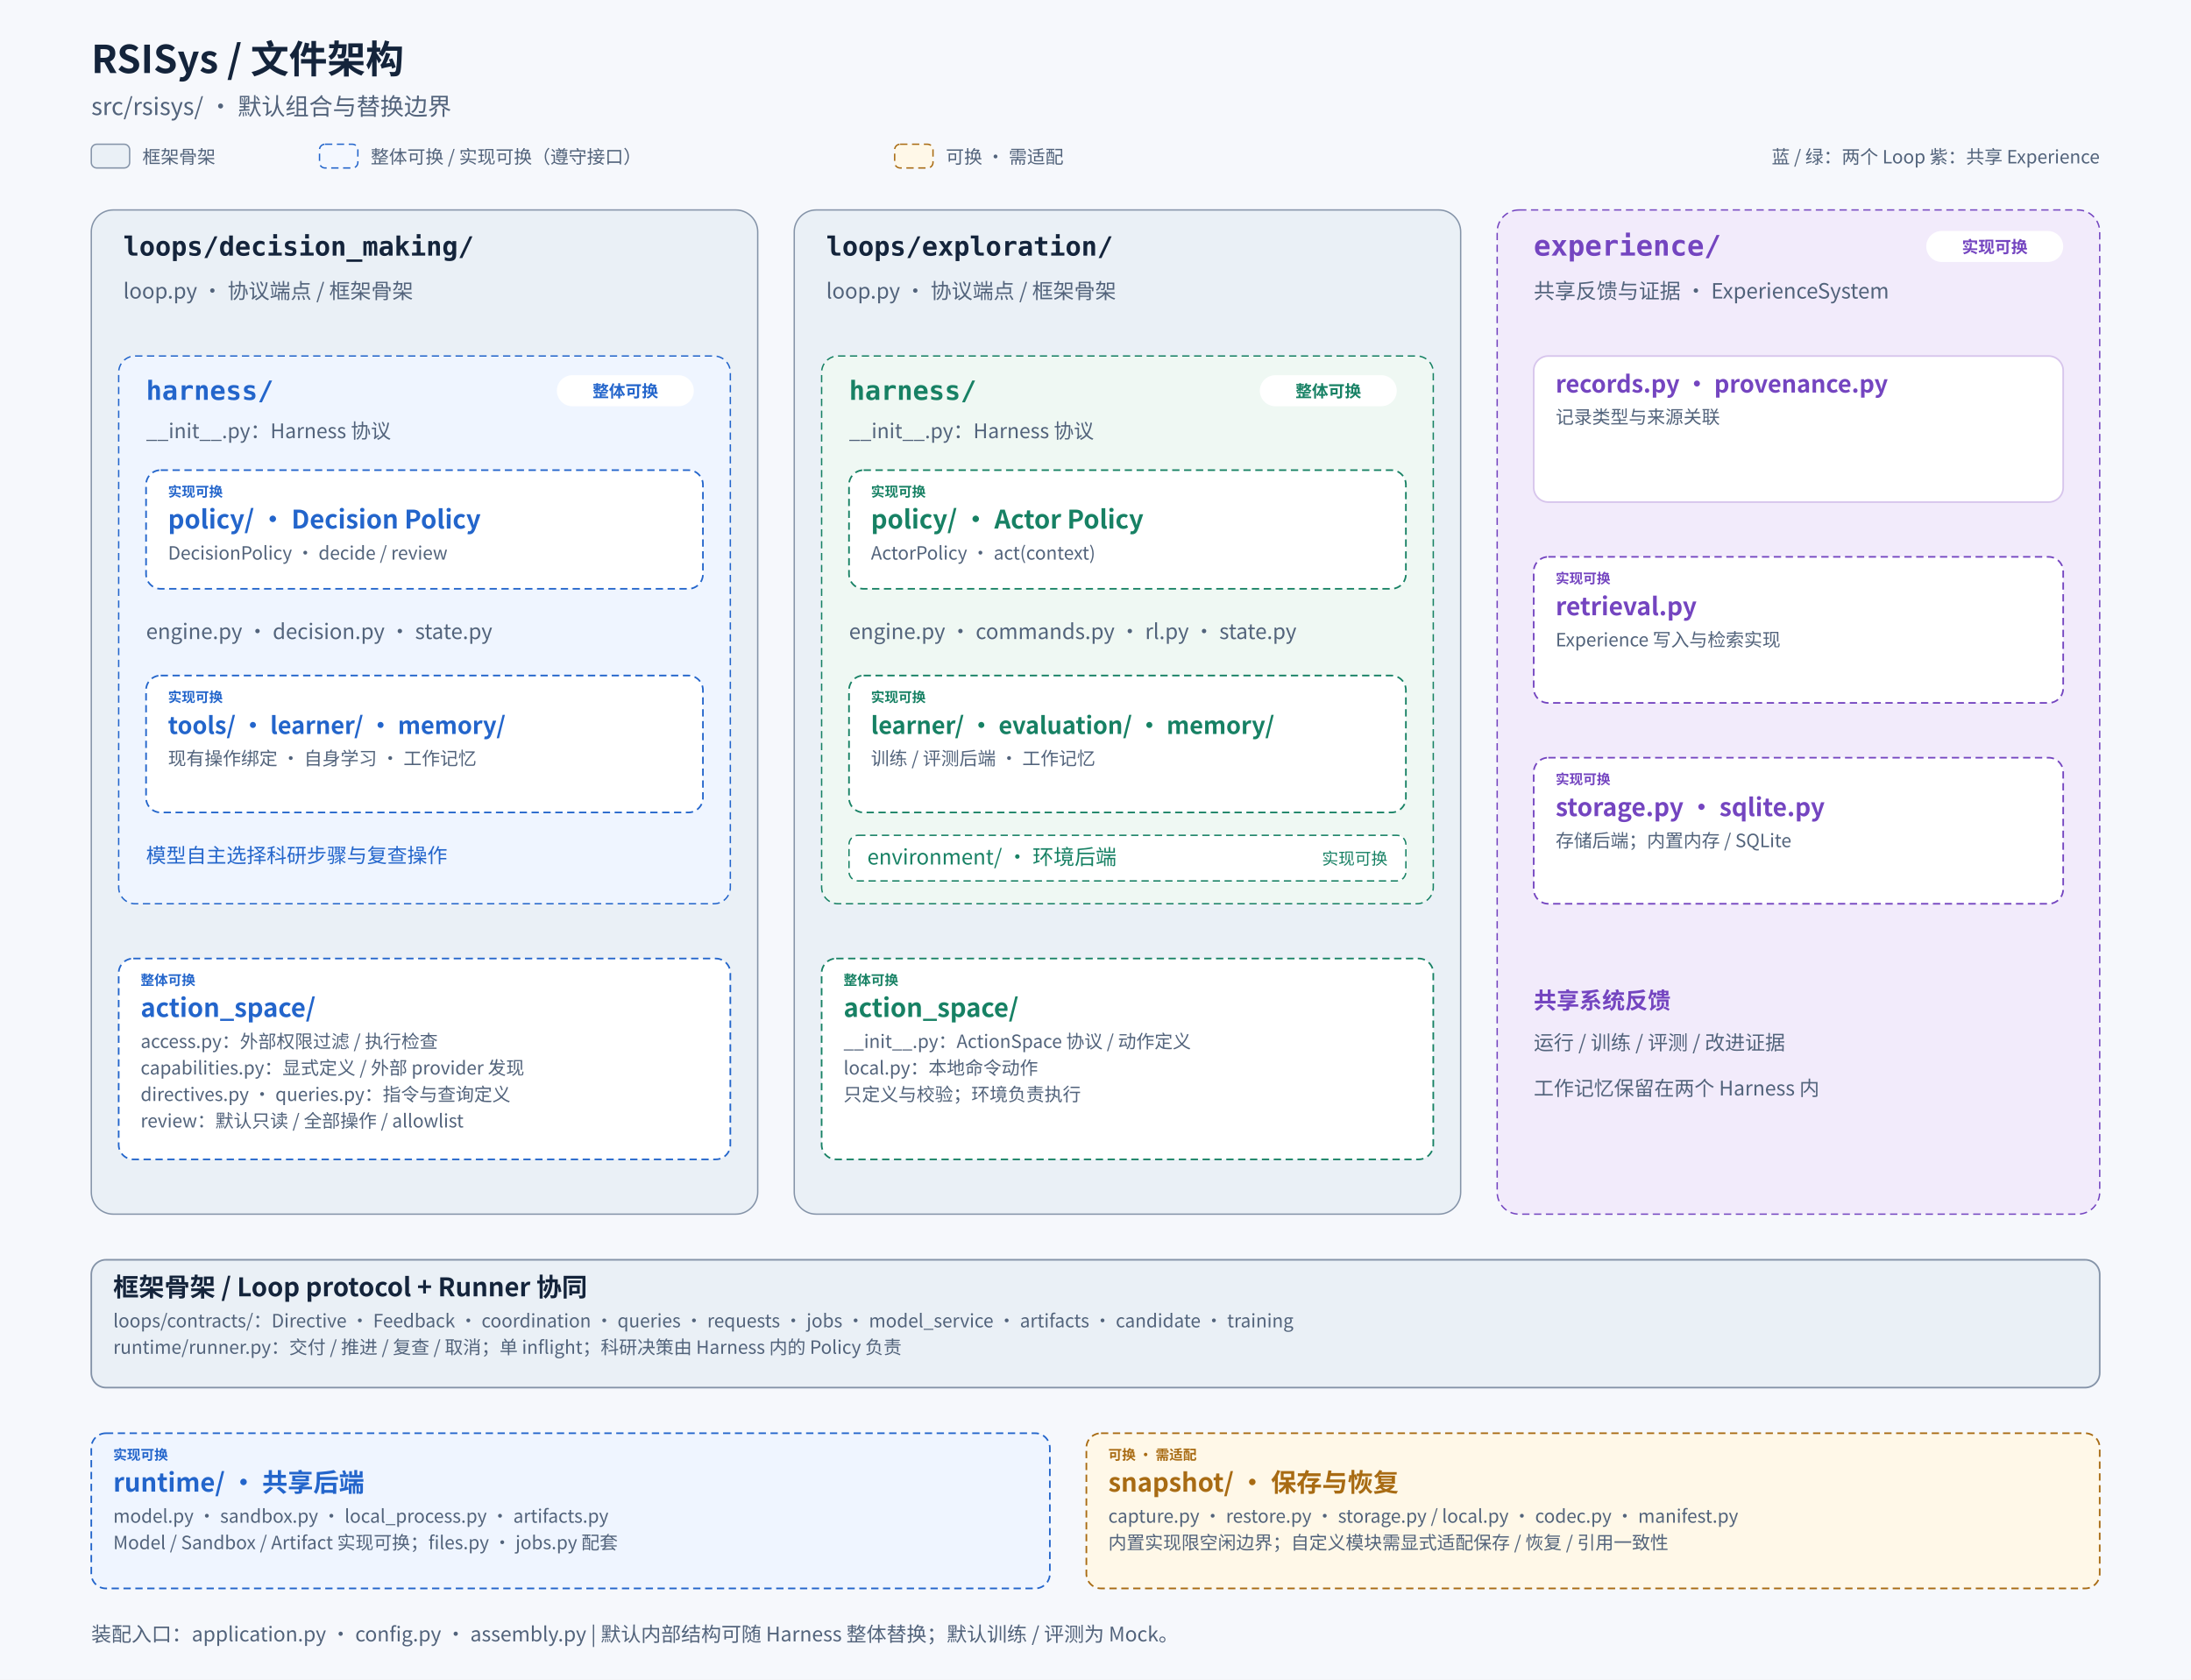
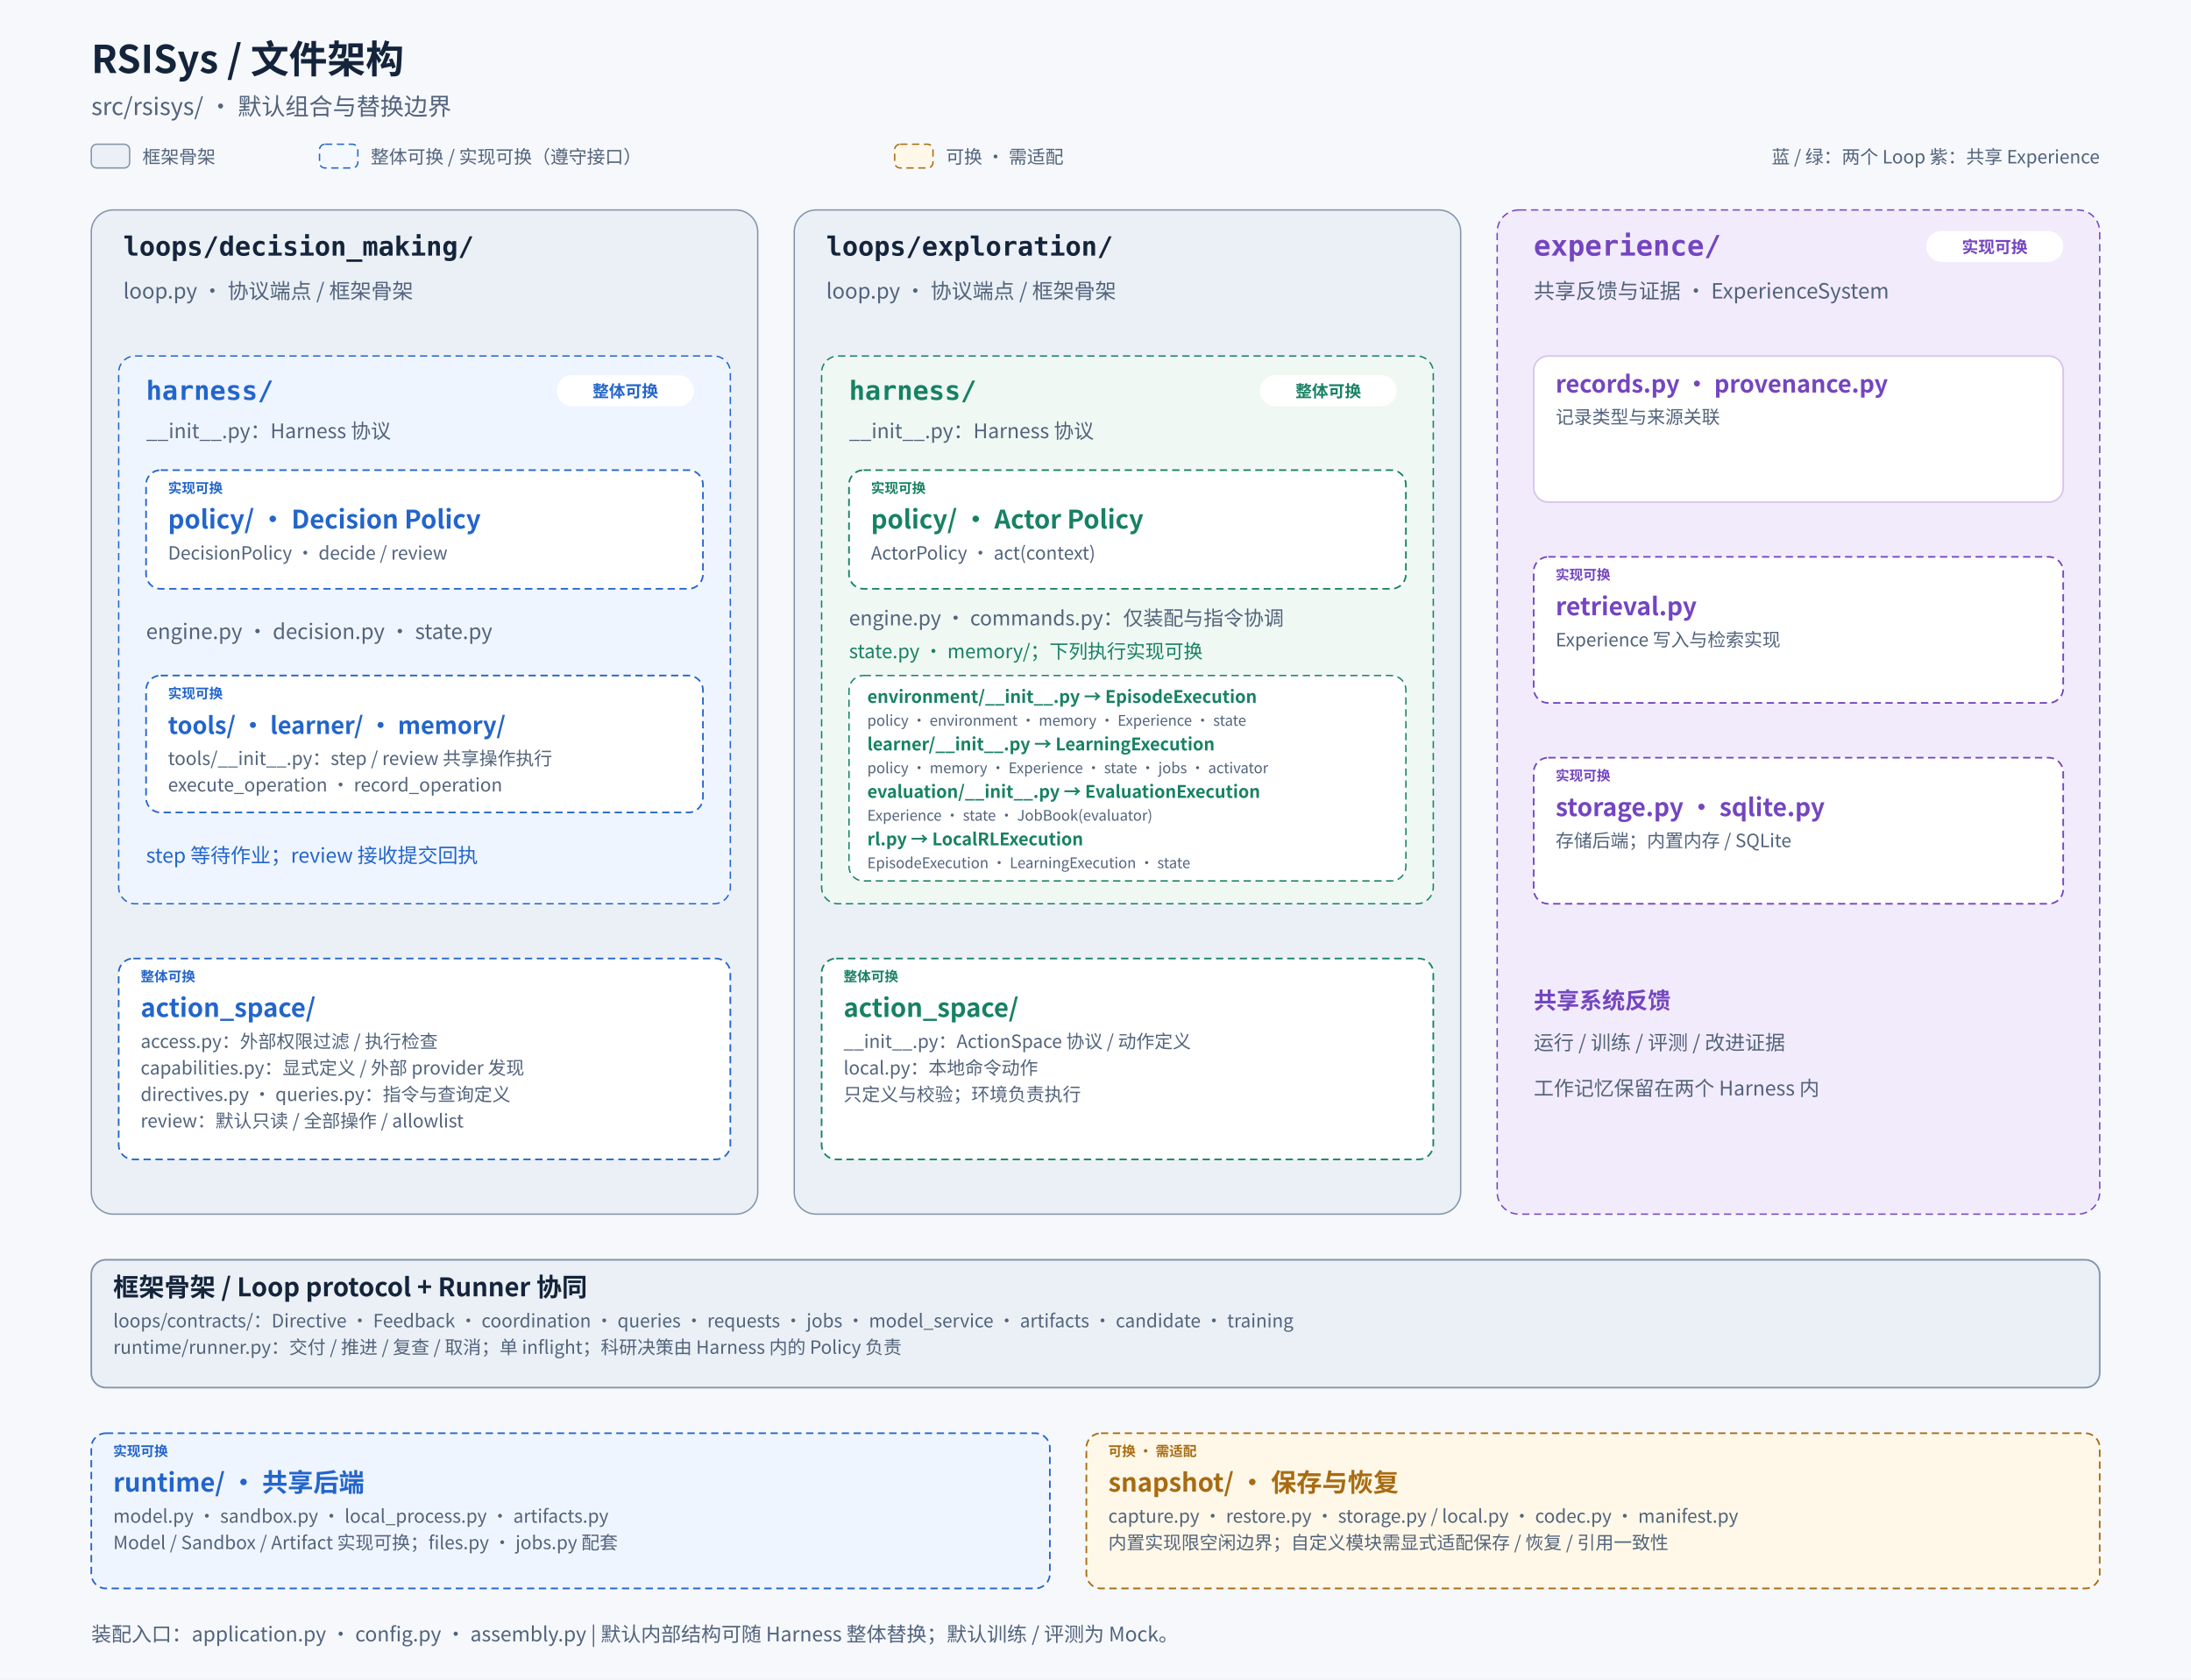
<svg xmlns="http://www.w3.org/2000/svg" width="2400" height="1840" viewBox="0 0 2400 1840" role="img" aria-labelledby="title desc">
  <defs>
    <marker id="arrow-gray" markerWidth="10" markerHeight="10" refX="8.7" refY="5" orient="auto" markerUnits="userSpaceOnUse">
      <path d="M 0 0 L 10 5 L 0 10 Z" fill="#8493A8" />
    </marker>
    <marker id="arrow-blue" markerWidth="10" markerHeight="10" refX="8.7" refY="5" orient="auto" markerUnits="userSpaceOnUse">
      <path d="M 0 0 L 10 5 L 0 10 Z" fill="#2365CB" />
    </marker>
    <marker id="arrow-green" markerWidth="10" markerHeight="10" refX="8.7" refY="5" orient="auto" markerUnits="userSpaceOnUse">
      <path d="M 0 0 L 10 5 L 0 10 Z" fill="#178164" />
    </marker>
    <marker id="arrow-purple" markerWidth="10" markerHeight="10" refX="8.7" refY="5" orient="auto" markerUnits="userSpaceOnUse">
      <path d="M 0 0 L 10 5 L 0 10 Z" fill="#7445C0" />
    </marker>
    <marker id="arrow-amber" markerWidth="10" markerHeight="10" refX="8.7" refY="5" orient="auto" markerUnits="userSpaceOnUse">
      <path d="M 0 0 L 10 5 L 0 10 Z" fill="#A86B13" />
    </marker>
  </defs>
  <rect width="2400" height="1840" fill="#F6F8FC" />
  <text x="100" y="80" font-family="'PingFang SC', 'Noto Sans CJK SC', 'Microsoft YaHei', sans-serif" font-size="42" font-weight="750" fill="#14243B" text-anchor="start">RSISys / 文件架构</text>
  <text x="100" y="126" font-family="'PingFang SC', 'Noto Sans CJK SC', 'Microsoft YaHei', sans-serif" font-size="26" font-weight="400" fill="#52637B" text-anchor="start">src/rsisys/ · 默认组合与替换边界</text>
  <rect x="100" y="158" width="42" height="26" rx="6" fill="#EAF0F6" stroke="#8493A8" stroke-width="1.5" />
  <text x="156" y="179" font-family="'PingFang SC', 'Noto Sans CJK SC', 'Microsoft YaHei', sans-serif" font-size="20" font-weight="400" fill="#52637B" text-anchor="start">框架骨架</text>
  <rect x="350" y="158" width="42" height="26" rx="6" fill="#F4F8FF" stroke="#2365CB" stroke-width="1.5" stroke-dasharray="8 5" />
  <text x="406" y="179" font-family="'PingFang SC', 'Noto Sans CJK SC', 'Microsoft YaHei', sans-serif" font-size="20" font-weight="400" fill="#52637B" text-anchor="start">整体可换 / 实现可换（遵守接口）</text>
  <rect x="980" y="158" width="42" height="26" rx="6" fill="#FFF8E8" stroke="#A86B13" stroke-width="1.5" stroke-dasharray="8 5" />
  <text x="1036" y="179" font-family="'PingFang SC', 'Noto Sans CJK SC', 'Microsoft YaHei', sans-serif" font-size="20" font-weight="400" fill="#52637B" text-anchor="start">可换 · 需适配</text>
  <text x="2300" y="179" font-family="'PingFang SC', 'Noto Sans CJK SC', 'Microsoft YaHei', sans-serif" font-size="20" font-weight="400" fill="#52637B" text-anchor="end">蓝 / 绿：两个 Loop    紫：共享 Experience</text>
  <g id="decision-dir">
    <rect x="100" y="230" width="730" height="1100" rx="24" fill="#EAF0F6" stroke="#8493A8" stroke-width="1.5" />
    <text x="135" y="280" font-family="'SFMono-Regular', 'Menlo', 'Consolas', 'PingFang SC', monospace" font-size="29" font-weight="700" fill="#14243B" text-anchor="start">loops/decision_making/</text>
    <text x="135" y="327" font-family="'PingFang SC', 'Noto Sans CJK SC', 'Microsoft YaHei', sans-serif" font-size="23" font-weight="400" fill="#52637B" text-anchor="start">loop.py · 协议端点 / 框架骨架</text>
    <rect x="130" y="390" width="670" height="600" rx="18" fill="#EFF5FF" stroke="#2365CB" stroke-width="1.5" stroke-dasharray="8 5" />
    <text x="160" y="438" font-family="'SFMono-Regular', 'Menlo', 'Consolas', 'PingFang SC', monospace" font-size="29" font-weight="650" fill="#2365CB" text-anchor="start">harness/</text>
    <rect x="610" y="411" width="150" height="34" rx="17" fill="#FFFFFF" stroke="none" stroke-width="0" />
    <text x="685.0" y="435" font-family="'PingFang SC', 'Noto Sans CJK SC', 'Microsoft YaHei', sans-serif" font-size="18" font-weight="600" fill="#2365CB" text-anchor="middle">整体可换</text>
    <text x="160" y="480" font-family="'PingFang SC', 'Noto Sans CJK SC', 'Microsoft YaHei', sans-serif" font-size="22" font-weight="400" fill="#52637B" text-anchor="start">__init__.py：Harness 协议</text>
    <g id="decision-dir-policy">
      <rect x="160" y="515" width="610" height="130" rx="16" fill="#FFFFFF" stroke="#2365CB" stroke-width="1.8" stroke-dasharray="8 5" />
-       <text x="184" y="544" font-family="'PingFang SC', 'Noto Sans CJK SC', 'Microsoft YaHei', sans-serif" font-size="15" font-weight="700" fill="#2365CB" text-anchor="start">实现可换</text>
+       <text x="184" y="540" font-family="'PingFang SC', 'Noto Sans CJK SC', 'Microsoft YaHei', sans-serif" font-size="15" font-weight="700" fill="#2365CB" text-anchor="start">实现可换</text>
      <text x="184" y="579" font-family="'PingFang SC', 'Noto Sans CJK SC', 'Microsoft YaHei', sans-serif" font-size="28" font-weight="650" fill="#2365CB" text-anchor="start">policy/ · Decision Policy</text>
      <text x="184" y="613" font-family="'PingFang SC', 'Noto Sans CJK SC', 'Microsoft YaHei', sans-serif" font-size="20" font-weight="400" fill="#52637B" text-anchor="start">DecisionPolicy · decide / review</text>
    </g>
    <text x="160" y="700" font-family="'PingFang SC', 'Noto Sans CJK SC', 'Microsoft YaHei', sans-serif" font-size="23" font-weight="400" fill="#52637B" text-anchor="start">engine.py · decision.py · state.py</text>
    <g id="decision-dir-internals">
      <rect x="160" y="740" width="610" height="150" rx="16" fill="#FFFFFF" stroke="#2365CB" stroke-width="1.8" stroke-dasharray="8 5" />
-       <text x="184" y="769" font-family="'PingFang SC', 'Noto Sans CJK SC', 'Microsoft YaHei', sans-serif" font-size="15" font-weight="700" fill="#2365CB" text-anchor="start">实现可换</text>
+       <text x="184" y="765" font-family="'PingFang SC', 'Noto Sans CJK SC', 'Microsoft YaHei', sans-serif" font-size="15" font-weight="700" fill="#2365CB" text-anchor="start">实现可换</text>
      <text x="184" y="804" font-family="'PingFang SC', 'Noto Sans CJK SC', 'Microsoft YaHei', sans-serif" font-size="26" font-weight="650" fill="#2365CB" text-anchor="start">tools/ · learner/ · memory/</text>
-       <text x="184" y="838" font-family="'PingFang SC', 'Noto Sans CJK SC', 'Microsoft YaHei', sans-serif" font-size="20" font-weight="400" fill="#52637B" text-anchor="start">现有操作绑定 · 自身学习 · 工作记忆</text>
+       <text x="184" y="838" font-family="'PingFang SC', 'Noto Sans CJK SC', 'Microsoft YaHei', sans-serif" font-size="20" font-weight="400" fill="#52637B" text-anchor="start">tools/__init__.py：step / review 共享操作执行</text>
+       <text x="184" y="867" font-family="'PingFang SC', 'Noto Sans CJK SC', 'Microsoft YaHei', sans-serif" font-size="20" font-weight="400" fill="#52637B" text-anchor="start">execute_operation · record_operation</text>
    </g>
-     <text x="160" y="945" font-family="'PingFang SC', 'Noto Sans CJK SC', 'Microsoft YaHei', sans-serif" font-size="22" font-weight="400" fill="#2365CB" text-anchor="start">模型自主选择科研步骤与复查操作</text>
+     <text x="160" y="945" font-family="'PingFang SC', 'Noto Sans CJK SC', 'Microsoft YaHei', sans-serif" font-size="22" font-weight="400" fill="#2365CB" text-anchor="start">step 等待作业；review 接收提交回执</text>
    <g id="decision-dir-action-space">
      <rect x="130" y="1050" width="670" height="220" rx="16" fill="#FFFFFF" stroke="#2365CB" stroke-width="1.8" stroke-dasharray="8 5" />
-       <text x="154" y="1079" font-family="'PingFang SC', 'Noto Sans CJK SC', 'Microsoft YaHei', sans-serif" font-size="15" font-weight="700" fill="#2365CB" text-anchor="start">整体可换</text>
+       <text x="154" y="1075" font-family="'PingFang SC', 'Noto Sans CJK SC', 'Microsoft YaHei', sans-serif" font-size="15" font-weight="700" fill="#2365CB" text-anchor="start">整体可换</text>
      <text x="154" y="1114" font-family="'PingFang SC', 'Noto Sans CJK SC', 'Microsoft YaHei', sans-serif" font-size="28" font-weight="650" fill="#2365CB" text-anchor="start">action_space/</text>
      <text x="154" y="1148" font-family="'PingFang SC', 'Noto Sans CJK SC', 'Microsoft YaHei', sans-serif" font-size="20" font-weight="400" fill="#52637B" text-anchor="start">access.py：外部权限过滤 / 执行检查</text>
      <text x="154" y="1177" font-family="'PingFang SC', 'Noto Sans CJK SC', 'Microsoft YaHei', sans-serif" font-size="20" font-weight="400" fill="#52637B" text-anchor="start">capabilities.py：显式定义 / 外部 provider 发现</text>
      <text x="154" y="1206" font-family="'PingFang SC', 'Noto Sans CJK SC', 'Microsoft YaHei', sans-serif" font-size="20" font-weight="400" fill="#52637B" text-anchor="start">directives.py · queries.py：指令与查询定义</text>
      <text x="154" y="1235" font-family="'PingFang SC', 'Noto Sans CJK SC', 'Microsoft YaHei', sans-serif" font-size="20" font-weight="400" fill="#52637B" text-anchor="start">review：默认只读 / 全部操作 / allowlist</text>
    </g>
  </g>
  <g id="exploration-dir">
    <rect x="870" y="230" width="730" height="1100" rx="24" fill="#EAF0F6" stroke="#8493A8" stroke-width="1.5" />
    <text x="905" y="280" font-family="'SFMono-Regular', 'Menlo', 'Consolas', 'PingFang SC', monospace" font-size="29" font-weight="700" fill="#14243B" text-anchor="start">loops/exploration/</text>
    <text x="905" y="327" font-family="'PingFang SC', 'Noto Sans CJK SC', 'Microsoft YaHei', sans-serif" font-size="23" font-weight="400" fill="#52637B" text-anchor="start">loop.py · 协议端点 / 框架骨架</text>
    <rect x="900" y="390" width="670" height="600" rx="18" fill="#EFF8F3" stroke="#178164" stroke-width="1.5" stroke-dasharray="8 5" />
    <text x="930" y="438" font-family="'SFMono-Regular', 'Menlo', 'Consolas', 'PingFang SC', monospace" font-size="29" font-weight="650" fill="#178164" text-anchor="start">harness/</text>
    <rect x="1380" y="411" width="150" height="34" rx="17" fill="#FFFFFF" stroke="none" stroke-width="0" />
    <text x="1455.0" y="435" font-family="'PingFang SC', 'Noto Sans CJK SC', 'Microsoft YaHei', sans-serif" font-size="18" font-weight="600" fill="#178164" text-anchor="middle">整体可换</text>
    <text x="930" y="480" font-family="'PingFang SC', 'Noto Sans CJK SC', 'Microsoft YaHei', sans-serif" font-size="22" font-weight="400" fill="#52637B" text-anchor="start">__init__.py：Harness 协议</text>
    <g id="exploration-dir-policy">
      <rect x="930" y="515" width="610" height="130" rx="16" fill="#FFFFFF" stroke="#178164" stroke-width="1.8" stroke-dasharray="8 5" />
-       <text x="954" y="544" font-family="'PingFang SC', 'Noto Sans CJK SC', 'Microsoft YaHei', sans-serif" font-size="15" font-weight="700" fill="#178164" text-anchor="start">实现可换</text>
+       <text x="954" y="540" font-family="'PingFang SC', 'Noto Sans CJK SC', 'Microsoft YaHei', sans-serif" font-size="15" font-weight="700" fill="#178164" text-anchor="start">实现可换</text>
      <text x="954" y="579" font-family="'PingFang SC', 'Noto Sans CJK SC', 'Microsoft YaHei', sans-serif" font-size="28" font-weight="650" fill="#178164" text-anchor="start">policy/ · Actor Policy</text>
      <text x="954" y="613" font-family="'PingFang SC', 'Noto Sans CJK SC', 'Microsoft YaHei', sans-serif" font-size="20" font-weight="400" fill="#52637B" text-anchor="start">ActorPolicy · act(context)</text>
    </g>
-     <text x="930" y="700" font-family="'PingFang SC', 'Noto Sans CJK SC', 'Microsoft YaHei', sans-serif" font-size="23" font-weight="400" fill="#52637B" text-anchor="start">engine.py · commands.py · rl.py · state.py</text>
+     <text x="930" y="685" font-family="'PingFang SC', 'Noto Sans CJK SC', 'Microsoft YaHei', sans-serif" font-size="22" font-weight="400" fill="#52637B" text-anchor="start">engine.py · commands.py：仅装配与指令协调</text>
+     <text x="930" y="721" font-family="'PingFang SC', 'Noto Sans CJK SC', 'Microsoft YaHei', sans-serif" font-size="21" font-weight="400" fill="#178164" text-anchor="start">state.py · memory/；下列执行实现可换</text>
    <g id="exploration-dir-internals">
-       <rect x="930" y="740" width="610" height="150" rx="16" fill="#FFFFFF" stroke="#178164" stroke-width="1.8" stroke-dasharray="8 5" />
-       <text x="954" y="769" font-family="'PingFang SC', 'Noto Sans CJK SC', 'Microsoft YaHei', sans-serif" font-size="15" font-weight="700" fill="#178164" text-anchor="start">实现可换</text>
-       <text x="954" y="804" font-family="'PingFang SC', 'Noto Sans CJK SC', 'Microsoft YaHei', sans-serif" font-size="26" font-weight="650" fill="#178164" text-anchor="start">learner/ · evaluation/ · memory/</text>
-       <text x="954" y="838" font-family="'PingFang SC', 'Noto Sans CJK SC', 'Microsoft YaHei', sans-serif" font-size="20" font-weight="400" fill="#52637B" text-anchor="start">训练 / 评测后端 · 工作记忆</text>
+       <rect x="930" y="740" width="610" height="225" rx="16" fill="#FFFFFF" stroke="#178164" stroke-width="1.5" stroke-dasharray="8 5" />
+       <text x="950" y="770" font-family="'PingFang SC', 'Noto Sans CJK SC', 'Microsoft YaHei', sans-serif" font-size="19" font-weight="600" fill="#178164" text-anchor="start">environment/__init__.py → EpisodeExecution</text>
+       <text x="950" y="795" font-family="'PingFang SC', 'Noto Sans CJK SC', 'Microsoft YaHei', sans-serif" font-size="16" font-weight="400" fill="#52637B" text-anchor="start">policy · environment · memory · Experience · state</text>
+       <text x="950" y="822" font-family="'PingFang SC', 'Noto Sans CJK SC', 'Microsoft YaHei', sans-serif" font-size="19" font-weight="600" fill="#178164" text-anchor="start">learner/__init__.py → LearningExecution</text>
+       <text x="950" y="847" font-family="'PingFang SC', 'Noto Sans CJK SC', 'Microsoft YaHei', sans-serif" font-size="16" font-weight="400" fill="#52637B" text-anchor="start">policy · memory · Experience · state · jobs · activator</text>
+       <text x="950" y="874" font-family="'PingFang SC', 'Noto Sans CJK SC', 'Microsoft YaHei', sans-serif" font-size="19" font-weight="600" fill="#178164" text-anchor="start">evaluation/__init__.py → EvaluationExecution</text>
+       <text x="950" y="899" font-family="'PingFang SC', 'Noto Sans CJK SC', 'Microsoft YaHei', sans-serif" font-size="16" font-weight="400" fill="#52637B" text-anchor="start">Experience · state · JobBook(evaluator)</text>
+       <text x="950" y="926" font-family="'PingFang SC', 'Noto Sans CJK SC', 'Microsoft YaHei', sans-serif" font-size="19" font-weight="600" fill="#178164" text-anchor="start">rl.py → LocalRLExecution</text>
+       <text x="950" y="951" font-family="'PingFang SC', 'Noto Sans CJK SC', 'Microsoft YaHei', sans-serif" font-size="16" font-weight="400" fill="#52637B" text-anchor="start">EpisodeExecution · LearningExecution · state</text>
    </g>
-     <rect x="930" y="915" width="610" height="50" rx="10" fill="#FFFFFF" stroke="#178164" stroke-width="1.5" stroke-dasharray="8 5" />
-     <text x="950" y="947" font-family="'PingFang SC', 'Noto Sans CJK SC', 'Microsoft YaHei', sans-serif" font-size="23" font-weight="400" fill="#178164" text-anchor="start">environment/ · 环境后端</text>
-     <text x="1520" y="947" font-family="'PingFang SC', 'Noto Sans CJK SC', 'Microsoft YaHei', sans-serif" font-size="18" font-weight="400" fill="#178164" text-anchor="end">实现可换</text>
    <g id="exploration-dir-action-space">
      <rect x="900" y="1050" width="670" height="220" rx="16" fill="#FFFFFF" stroke="#178164" stroke-width="1.8" stroke-dasharray="8 5" />
-       <text x="924" y="1079" font-family="'PingFang SC', 'Noto Sans CJK SC', 'Microsoft YaHei', sans-serif" font-size="15" font-weight="700" fill="#178164" text-anchor="start">整体可换</text>
+       <text x="924" y="1075" font-family="'PingFang SC', 'Noto Sans CJK SC', 'Microsoft YaHei', sans-serif" font-size="15" font-weight="700" fill="#178164" text-anchor="start">整体可换</text>
      <text x="924" y="1114" font-family="'PingFang SC', 'Noto Sans CJK SC', 'Microsoft YaHei', sans-serif" font-size="28" font-weight="650" fill="#178164" text-anchor="start">action_space/</text>
      <text x="924" y="1148" font-family="'PingFang SC', 'Noto Sans CJK SC', 'Microsoft YaHei', sans-serif" font-size="20" font-weight="400" fill="#52637B" text-anchor="start">__init__.py：ActionSpace 协议 / 动作定义</text>
      <text x="924" y="1177" font-family="'PingFang SC', 'Noto Sans CJK SC', 'Microsoft YaHei', sans-serif" font-size="20" font-weight="400" fill="#52637B" text-anchor="start">local.py：本地命令动作</text>
      <text x="924" y="1206" font-family="'PingFang SC', 'Noto Sans CJK SC', 'Microsoft YaHei', sans-serif" font-size="20" font-weight="400" fill="#52637B" text-anchor="start">只定义与校验；环境负责执行</text>
    </g>
  </g>
  <rect x="1640" y="230" width="660" height="1100" rx="24" fill="#F2EBFB" stroke="#7445C0" stroke-width="1.5" stroke-dasharray="8 5" />
  <text x="1680" y="280" font-family="'SFMono-Regular', 'Menlo', 'Consolas', 'PingFang SC', monospace" font-size="31" font-weight="700" fill="#7445C0" text-anchor="start">experience/</text>
  <rect x="2110" y="253" width="150" height="34" rx="17" fill="#FFFFFF" stroke="none" stroke-width="0" />
  <text x="2185.0" y="277" font-family="'PingFang SC', 'Noto Sans CJK SC', 'Microsoft YaHei', sans-serif" font-size="18" font-weight="600" fill="#7445C0" text-anchor="middle">实现可换</text>
  <text x="1680" y="327" font-family="'PingFang SC', 'Noto Sans CJK SC', 'Microsoft YaHei', sans-serif" font-size="23" font-weight="400" fill="#52637B" text-anchor="start">共享反馈与证据 · ExperienceSystem</text>
  <g id="experience-records">
    <rect x="1680" y="390" width="580" height="160" rx="16" fill="#FFFFFF" stroke="#D7C5EC" stroke-width="1.8" />
    <text x="1704" y="430" font-family="'PingFang SC', 'Noto Sans CJK SC', 'Microsoft YaHei', sans-serif" font-size="26" font-weight="650" fill="#7445C0" text-anchor="start">records.py · provenance.py</text>
    <text x="1704" y="464" font-family="'PingFang SC', 'Noto Sans CJK SC', 'Microsoft YaHei', sans-serif" font-size="20" font-weight="400" fill="#52637B" text-anchor="start">记录类型与来源关联</text>
  </g>
  <g id="experience-retrieval">
    <rect x="1680" y="610" width="580" height="160" rx="16" fill="#FFFFFF" stroke="#7445C0" stroke-width="1.8" stroke-dasharray="8 5" />
-     <text x="1704" y="639" font-family="'PingFang SC', 'Noto Sans CJK SC', 'Microsoft YaHei', sans-serif" font-size="15" font-weight="700" fill="#7445C0" text-anchor="start">实现可换</text>
+     <text x="1704" y="635" font-family="'PingFang SC', 'Noto Sans CJK SC', 'Microsoft YaHei', sans-serif" font-size="15" font-weight="700" fill="#7445C0" text-anchor="start">实现可换</text>
    <text x="1704" y="674" font-family="'PingFang SC', 'Noto Sans CJK SC', 'Microsoft YaHei', sans-serif" font-size="27" font-weight="650" fill="#7445C0" text-anchor="start">retrieval.py</text>
    <text x="1704" y="708" font-family="'PingFang SC', 'Noto Sans CJK SC', 'Microsoft YaHei', sans-serif" font-size="20" font-weight="400" fill="#52637B" text-anchor="start">Experience 写入与检索实现</text>
  </g>
  <g id="experience-storage">
    <rect x="1680" y="830" width="580" height="160" rx="16" fill="#FFFFFF" stroke="#7445C0" stroke-width="1.8" stroke-dasharray="8 5" />
-     <text x="1704" y="859" font-family="'PingFang SC', 'Noto Sans CJK SC', 'Microsoft YaHei', sans-serif" font-size="15" font-weight="700" fill="#7445C0" text-anchor="start">实现可换</text>
+     <text x="1704" y="855" font-family="'PingFang SC', 'Noto Sans CJK SC', 'Microsoft YaHei', sans-serif" font-size="15" font-weight="700" fill="#7445C0" text-anchor="start">实现可换</text>
    <text x="1704" y="894" font-family="'PingFang SC', 'Noto Sans CJK SC', 'Microsoft YaHei', sans-serif" font-size="27" font-weight="650" fill="#7445C0" text-anchor="start">storage.py · sqlite.py</text>
    <text x="1704" y="928" font-family="'PingFang SC', 'Noto Sans CJK SC', 'Microsoft YaHei', sans-serif" font-size="20" font-weight="400" fill="#52637B" text-anchor="start">存储后端；内置内存 / SQLite</text>
  </g>
  <text x="1680" y="1105" font-family="'PingFang SC', 'Noto Sans CJK SC', 'Microsoft YaHei', sans-serif" font-size="25" font-weight="650" fill="#7445C0" text-anchor="start">共享系统反馈</text>
  <text x="1680" y="1150" font-family="'PingFang SC', 'Noto Sans CJK SC', 'Microsoft YaHei', sans-serif" font-size="22" font-weight="400" fill="#52637B" text-anchor="start">运行 / 训练 / 评测 / 改进证据</text>
  <text x="1680" y="1200" font-family="'PingFang SC', 'Noto Sans CJK SC', 'Microsoft YaHei', sans-serif" font-size="22" font-weight="400" fill="#52637B" text-anchor="start">工作记忆保留在两个 Harness 内</text>
  <g id="framework">
    <rect x="100" y="1380" width="2200" height="140" rx="16" fill="#EAF0F6" stroke="#8493A8" stroke-width="1.8" />
    <text x="124" y="1420" font-family="'PingFang SC', 'Noto Sans CJK SC', 'Microsoft YaHei', sans-serif" font-size="28" font-weight="650" fill="#14243B" text-anchor="start">框架骨架 / Loop protocol + Runner 协同</text>
    <text x="124" y="1454" font-family="'PingFang SC', 'Noto Sans CJK SC', 'Microsoft YaHei', sans-serif" font-size="20" font-weight="400" fill="#52637B" text-anchor="start">loops/contracts/：Directive · Feedback · coordination · queries · requests · jobs · model_service · artifacts · candidate · training</text>
    <text x="124" y="1483" font-family="'PingFang SC', 'Noto Sans CJK SC', 'Microsoft YaHei', sans-serif" font-size="20" font-weight="400" fill="#52637B" text-anchor="start">runtime/runner.py：交付 / 推进 / 复查 / 取消；单 inflight；科研决策由 Harness 内的 Policy 负责</text>
  </g>
  <g id="runtime-dir">
    <rect x="100" y="1570" width="1050" height="170" rx="16" fill="#EFF5FF" stroke="#2365CB" stroke-width="1.8" stroke-dasharray="8 5" />
-     <text x="124" y="1599" font-family="'PingFang SC', 'Noto Sans CJK SC', 'Microsoft YaHei', sans-serif" font-size="15" font-weight="700" fill="#2365CB" text-anchor="start">实现可换</text>
+     <text x="124" y="1595" font-family="'PingFang SC', 'Noto Sans CJK SC', 'Microsoft YaHei', sans-serif" font-size="15" font-weight="700" fill="#2365CB" text-anchor="start">实现可换</text>
    <text x="124" y="1634" font-family="'PingFang SC', 'Noto Sans CJK SC', 'Microsoft YaHei', sans-serif" font-size="28" font-weight="650" fill="#2365CB" text-anchor="start">runtime/ · 共享后端</text>
    <text x="124" y="1668" font-family="'PingFang SC', 'Noto Sans CJK SC', 'Microsoft YaHei', sans-serif" font-size="20" font-weight="400" fill="#52637B" text-anchor="start">model.py · sandbox.py · local_process.py · artifacts.py</text>
    <text x="124" y="1697" font-family="'PingFang SC', 'Noto Sans CJK SC', 'Microsoft YaHei', sans-serif" font-size="20" font-weight="400" fill="#52637B" text-anchor="start">Model / Sandbox / Artifact 实现可换；files.py · jobs.py 配套</text>
  </g>
  <g id="snapshot-dir">
    <rect x="1190" y="1570" width="1110" height="170" rx="16" fill="#FFF8E8" stroke="#A86B13" stroke-width="1.8" stroke-dasharray="8 5" />
-     <text x="1214" y="1599" font-family="'PingFang SC', 'Noto Sans CJK SC', 'Microsoft YaHei', sans-serif" font-size="15" font-weight="700" fill="#A86B13" text-anchor="start">可换 · 需适配</text>
+     <text x="1214" y="1595" font-family="'PingFang SC', 'Noto Sans CJK SC', 'Microsoft YaHei', sans-serif" font-size="15" font-weight="700" fill="#A86B13" text-anchor="start">可换 · 需适配</text>
    <text x="1214" y="1634" font-family="'PingFang SC', 'Noto Sans CJK SC', 'Microsoft YaHei', sans-serif" font-size="28" font-weight="650" fill="#A86B13" text-anchor="start">snapshot/ · 保存与恢复</text>
    <text x="1214" y="1668" font-family="'PingFang SC', 'Noto Sans CJK SC', 'Microsoft YaHei', sans-serif" font-size="20" font-weight="400" fill="#52637B" text-anchor="start">capture.py · restore.py · storage.py / local.py · codec.py · manifest.py</text>
    <text x="1214" y="1697" font-family="'PingFang SC', 'Noto Sans CJK SC', 'Microsoft YaHei', sans-serif" font-size="20" font-weight="400" fill="#52637B" text-anchor="start">内置实现限空闲边界；自定义模块需显式适配保存 / 恢复 / 引用一致性</text>
  </g>
  <text x="100" y="1798" font-family="'PingFang SC', 'Noto Sans CJK SC', 'Microsoft YaHei', sans-serif" font-size="22" font-weight="400" fill="#52637B" text-anchor="start">装配入口：application.py · config.py · assembly.py    |    默认内部结构可随 Harness 整体替换；默认训练 / 评测为 Mock。</text>
</svg>
